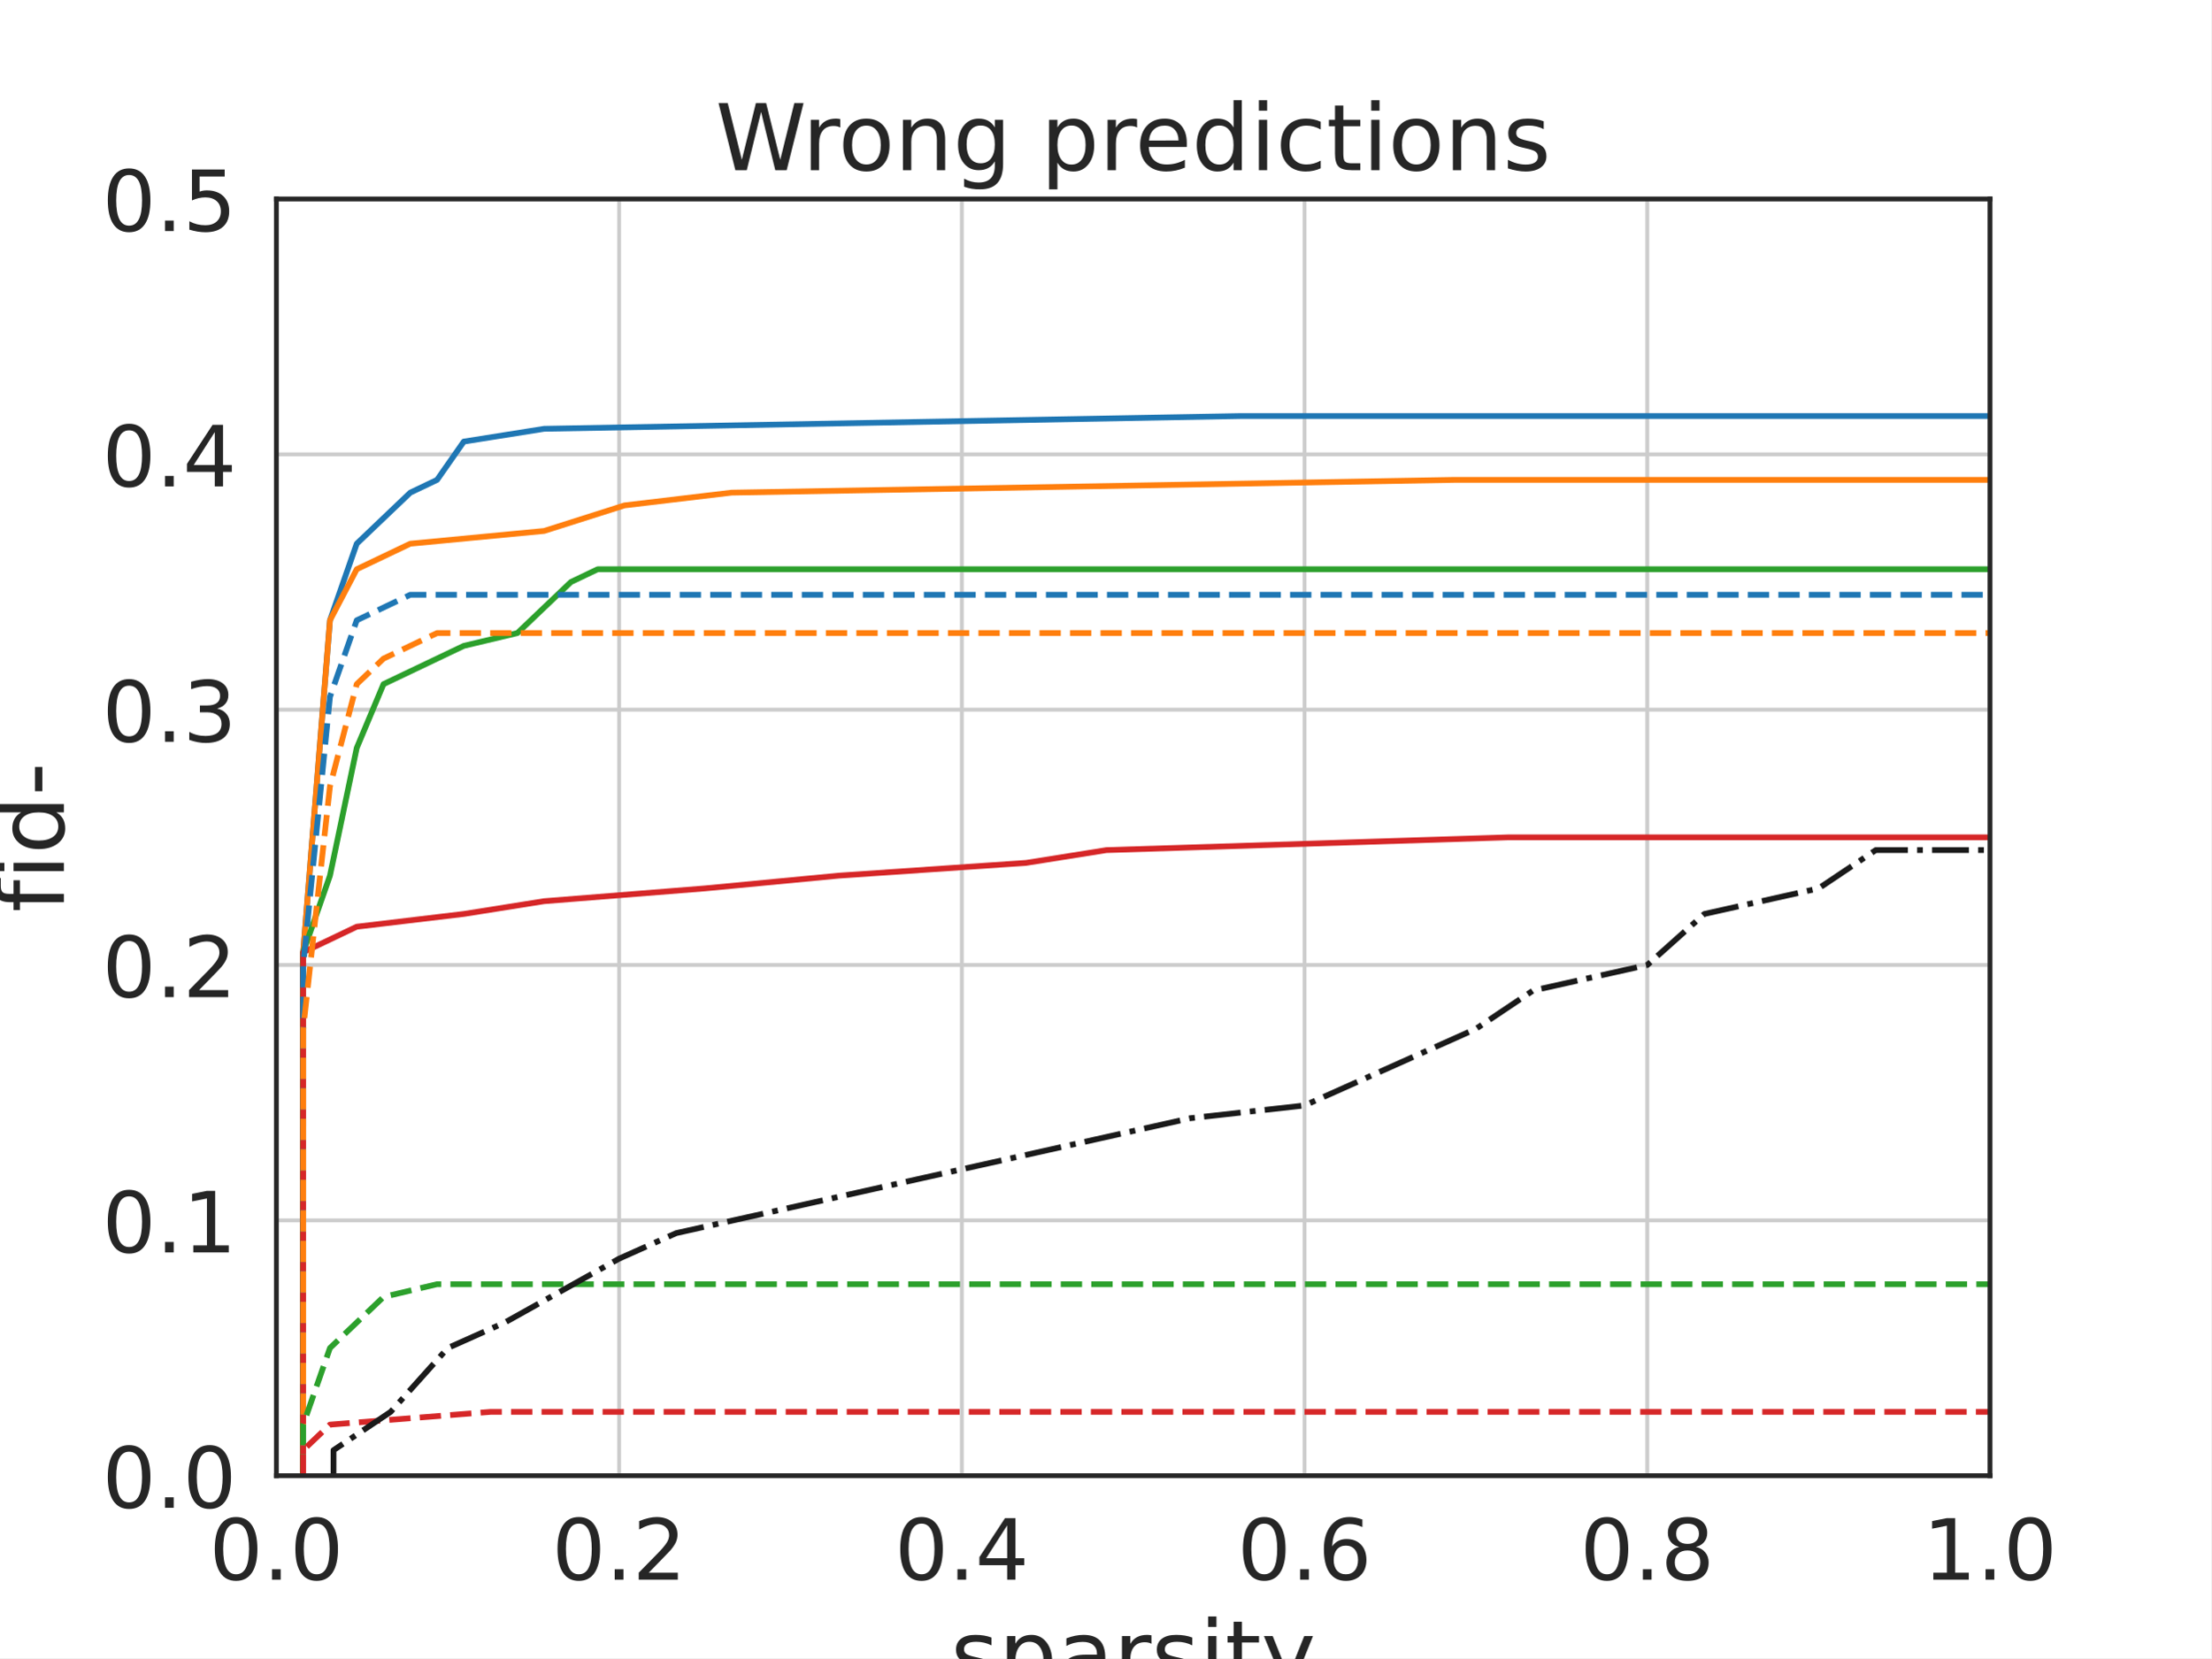
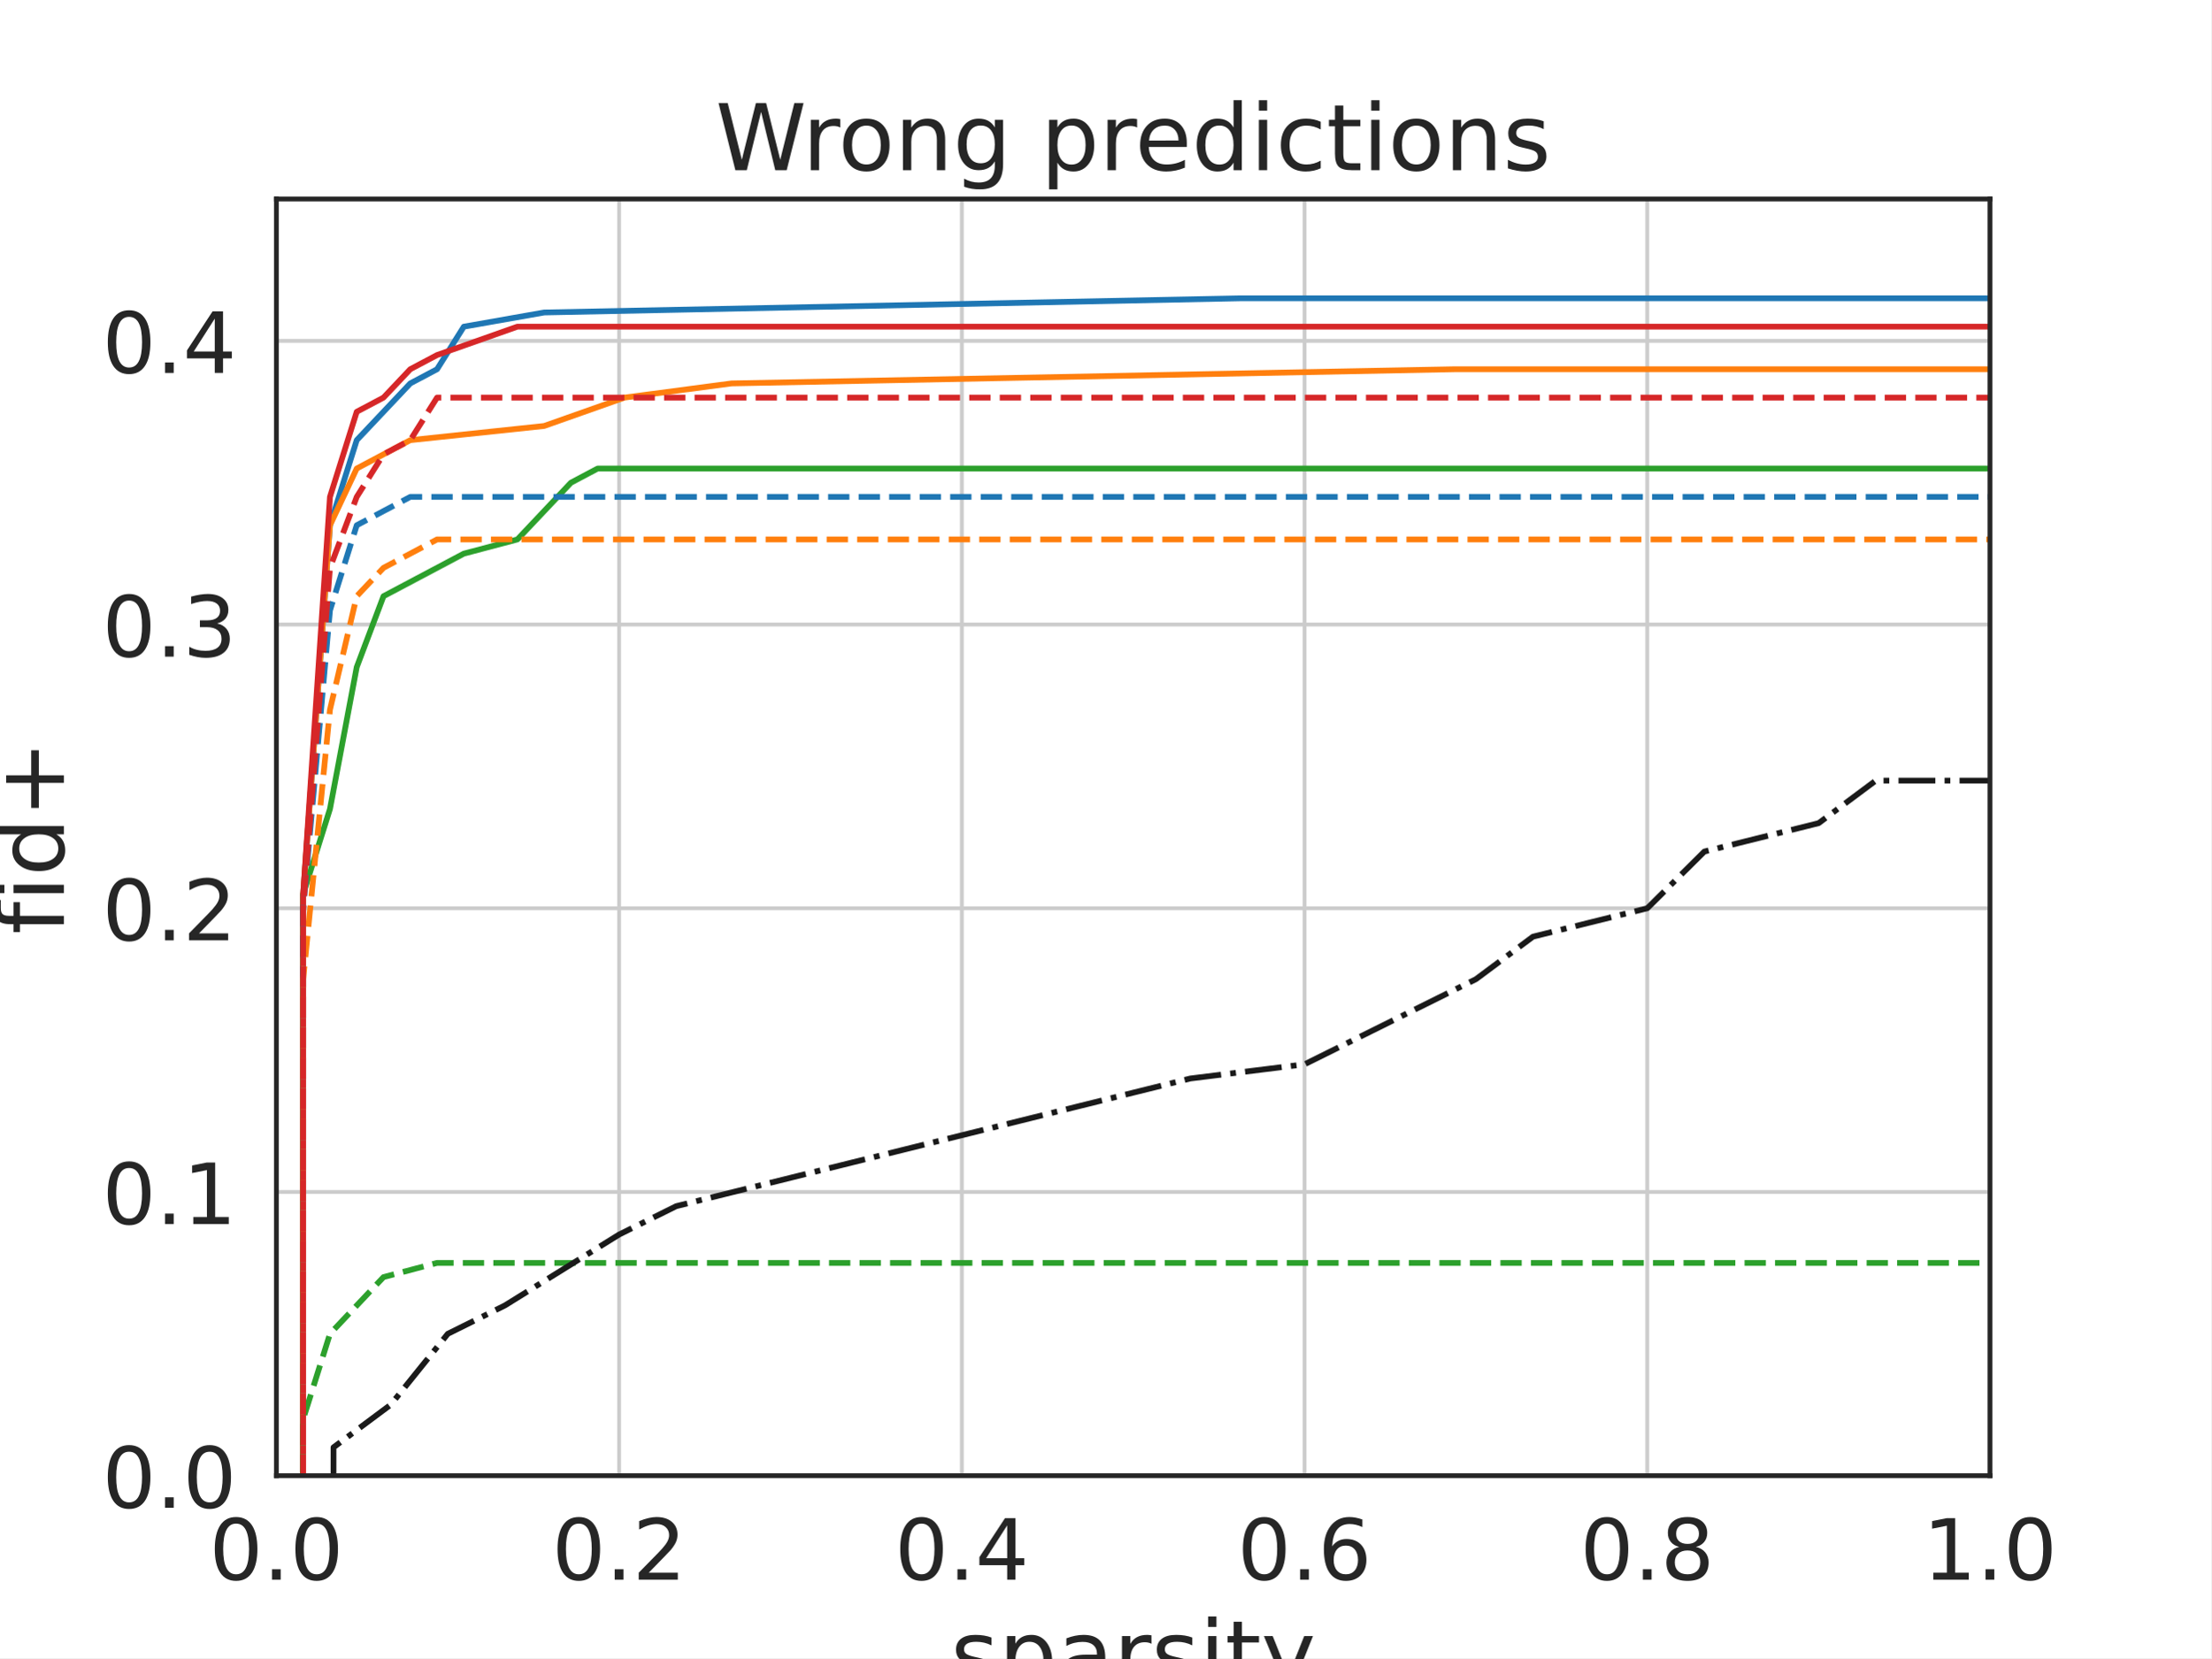
<svg xmlns="http://www.w3.org/2000/svg" xmlns:xlink="http://www.w3.org/1999/xlink" width="460.8pt" height="345.6pt" viewBox="0 0 460.8 345.6" version="1.1">
  <defs>
    <style type="text/css">*{stroke-linejoin: round; stroke-linecap: butt}</style>
  </defs>
  <g id="figure_1">
    <g id="patch_1">
      <path d="M 0 345.6  L 460.8 345.6  L 460.8 0  L 0 0  z " style="fill: #ffffff" />
    </g>
    <g id="axes_1">
      <g id="patch_2">
        <path d="M 57.6 307.584  L 414.72 307.584  L 414.72 41.472  L 57.6 41.472  z " style="fill: #ffffff" />
      </g>
      <g id="matplotlib.axis_1">
        <g id="xtick_1">
          <g id="line2d_1">
-             <path d="M 57.6 307.584  L 57.6 41.472  " clip-path="url(#p40214b664b)" style="fill: none; stroke: #cccccc; stroke-width: 0.8; stroke-linecap: round" />
+             <path d="M 57.6 307.584  L 57.6 41.472  " clip-path="url(#p3b0843b594)" style="fill: none; stroke: #cccccc; stroke-width: 0.8; stroke-linecap: round" />
          </g>
          <g id="text_1">
            <g style="fill: #262626" transform="translate(43.60525 329.2572)scale(0.176 -0.176)">
              <defs>
                <path id="DejaVuSans-30" d="M 2034 4250  Q 1547 4250 1301 3770  Q 1056 3291 1056 2328  Q 1056 1369 1301 889  Q 1547 409 2034 409  Q 2525 409 2770 889  Q 3016 1369 3016 2328  Q 3016 3291 2770 3770  Q 2525 4250 2034 4250  z M 2034 4750  Q 2819 4750 3233 4129  Q 3647 3509 3647 2328  Q 3647 1150 3233 529  Q 2819 -91 2034 -91  Q 1250 -91 836 529  Q 422 1150 422 2328  Q 422 3509 836 4129  Q 1250 4750 2034 4750  z " transform="scale(0.015625)" />
                <path id="DejaVuSans-2e" d="M 684 794  L 1344 794  L 1344 0  L 684 0  L 684 794  z " transform="scale(0.015625)" />
              </defs>
              <use xlink:href="#DejaVuSans-30" />
              <use xlink:href="#DejaVuSans-2e" x="63.623" />
              <use xlink:href="#DejaVuSans-30" x="95.41" />
            </g>
          </g>
        </g>
        <g id="xtick_2">
          <g id="line2d_2">
-             <path d="M 129.024 307.584  L 129.024 41.472  " clip-path="url(#p40214b664b)" style="fill: none; stroke: #cccccc; stroke-width: 0.8; stroke-linecap: round" />
+             <path d="M 129.024 307.584  L 129.024 41.472  " clip-path="url(#p3b0843b594)" style="fill: none; stroke: #cccccc; stroke-width: 0.8; stroke-linecap: round" />
          </g>
          <g id="text_2">
            <g style="fill: #262626" transform="translate(115.0293 329.2572)scale(0.176 -0.176)">
              <defs>
                <path id="DejaVuSans-32" d="M 1228 531  L 3431 531  L 3431 0  L 469 0  L 469 531  Q 828 903 1448 1529  Q 2069 2156 2228 2338  Q 2531 2678 2651 2914  Q 2772 3150 2772 3378  Q 2772 3750 2511 3984  Q 2250 4219 1831 4219  Q 1534 4219 1204 4116  Q 875 4013 500 3803  L 500 4441  Q 881 4594 1212 4672  Q 1544 4750 1819 4750  Q 2544 4750 2975 4387  Q 3406 4025 3406 3419  Q 3406 3131 3298 2873  Q 3191 2616 2906 2266  Q 2828 2175 2409 1742  Q 1991 1309 1228 531  z " transform="scale(0.015625)" />
              </defs>
              <use xlink:href="#DejaVuSans-30" />
              <use xlink:href="#DejaVuSans-2e" x="63.623" />
              <use xlink:href="#DejaVuSans-32" x="95.41" />
            </g>
          </g>
        </g>
        <g id="xtick_3">
          <g id="line2d_3">
-             <path d="M 200.448 307.584  L 200.448 41.472  " clip-path="url(#p40214b664b)" style="fill: none; stroke: #cccccc; stroke-width: 0.8; stroke-linecap: round" />
+             <path d="M 200.448 307.584  L 200.448 41.472  " clip-path="url(#p3b0843b594)" style="fill: none; stroke: #cccccc; stroke-width: 0.8; stroke-linecap: round" />
          </g>
          <g id="text_3">
            <g style="fill: #262626" transform="translate(186.4532 329.2572)scale(0.176 -0.176)">
              <defs>
                <path id="DejaVuSans-34" d="M 2419 4116  L 825 1625  L 2419 1625  L 2419 4116  z M 2253 4666  L 3047 4666  L 3047 1625  L 3713 1625  L 3713 1100  L 3047 1100  L 3047 0  L 2419 0  L 2419 1100  L 313 1100  L 313 1709  L 2253 4666  z " transform="scale(0.015625)" />
              </defs>
              <use xlink:href="#DejaVuSans-30" />
              <use xlink:href="#DejaVuSans-2e" x="63.623" />
              <use xlink:href="#DejaVuSans-34" x="95.41" />
            </g>
          </g>
        </g>
        <g id="xtick_4">
          <g id="line2d_4">
-             <path d="M 271.872 307.584  L 271.872 41.472  " clip-path="url(#p40214b664b)" style="fill: none; stroke: #cccccc; stroke-width: 0.8; stroke-linecap: round" />
+             <path d="M 271.872 307.584  L 271.872 41.472  " clip-path="url(#p3b0843b594)" style="fill: none; stroke: #cccccc; stroke-width: 0.8; stroke-linecap: round" />
          </g>
          <g id="text_4">
            <g style="fill: #262626" transform="translate(257.8773 329.2572)scale(0.176 -0.176)">
              <defs>
                <path id="DejaVuSans-36" d="M 2113 2584  Q 1688 2584 1439 2293  Q 1191 2003 1191 1497  Q 1191 994 1439 701  Q 1688 409 2113 409  Q 2538 409 2786 701  Q 3034 994 3034 1497  Q 3034 2003 2786 2293  Q 2538 2584 2113 2584  z M 3366 4563  L 3366 3988  Q 3128 4100 2886 4159  Q 2644 4219 2406 4219  Q 1781 4219 1451 3797  Q 1122 3375 1075 2522  Q 1259 2794 1537 2939  Q 1816 3084 2150 3084  Q 2853 3084 3261 2657  Q 3669 2231 3669 1497  Q 3669 778 3244 343  Q 2819 -91 2113 -91  Q 1303 -91 875 529  Q 447 1150 447 2328  Q 447 3434 972 4092  Q 1497 4750 2381 4750  Q 2619 4750 2861 4703  Q 3103 4656 3366 4563  z " transform="scale(0.015625)" />
              </defs>
              <use xlink:href="#DejaVuSans-30" />
              <use xlink:href="#DejaVuSans-2e" x="63.623" />
              <use xlink:href="#DejaVuSans-36" x="95.41" />
            </g>
          </g>
        </g>
        <g id="xtick_5">
          <g id="line2d_5">
-             <path d="M 343.296 307.584  L 343.296 41.472  " clip-path="url(#p40214b664b)" style="fill: none; stroke: #cccccc; stroke-width: 0.8; stroke-linecap: round" />
+             <path d="M 343.296 307.584  L 343.296 41.472  " clip-path="url(#p3b0843b594)" style="fill: none; stroke: #cccccc; stroke-width: 0.8; stroke-linecap: round" />
          </g>
          <g id="text_5">
            <g style="fill: #262626" transform="translate(329.3012 329.2572)scale(0.176 -0.176)">
              <defs>
                <path id="DejaVuSans-38" d="M 2034 2216  Q 1584 2216 1326 1975  Q 1069 1734 1069 1313  Q 1069 891 1326 650  Q 1584 409 2034 409  Q 2484 409 2743 651  Q 3003 894 3003 1313  Q 3003 1734 2745 1975  Q 2488 2216 2034 2216  z M 1403 2484  Q 997 2584 770 2862  Q 544 3141 544 3541  Q 544 4100 942 4425  Q 1341 4750 2034 4750  Q 2731 4750 3128 4425  Q 3525 4100 3525 3541  Q 3525 3141 3298 2862  Q 3072 2584 2669 2484  Q 3125 2378 3379 2068  Q 3634 1759 3634 1313  Q 3634 634 3220 271  Q 2806 -91 2034 -91  Q 1263 -91 848 271  Q 434 634 434 1313  Q 434 1759 690 2068  Q 947 2378 1403 2484  z M 1172 3481  Q 1172 3119 1398 2916  Q 1625 2713 2034 2713  Q 2441 2713 2670 2916  Q 2900 3119 2900 3481  Q 2900 3844 2670 4047  Q 2441 4250 2034 4250  Q 1625 4250 1398 4047  Q 1172 3844 1172 3481  z " transform="scale(0.015625)" />
              </defs>
              <use xlink:href="#DejaVuSans-30" />
              <use xlink:href="#DejaVuSans-2e" x="63.623" />
              <use xlink:href="#DejaVuSans-38" x="95.41" />
            </g>
          </g>
        </g>
        <g id="xtick_6">
          <g id="line2d_6">
-             <path d="M 414.72 307.584  L 414.72 41.472  " clip-path="url(#p40214b664b)" style="fill: none; stroke: #cccccc; stroke-width: 0.8; stroke-linecap: round" />
+             <path d="M 414.72 307.584  L 414.72 41.472  " clip-path="url(#p3b0843b594)" style="fill: none; stroke: #cccccc; stroke-width: 0.8; stroke-linecap: round" />
          </g>
          <g id="text_6">
            <g style="fill: #262626" transform="translate(400.7253 329.2572)scale(0.176 -0.176)">
              <defs>
                <path id="DejaVuSans-31" d="M 794 531  L 1825 531  L 1825 4091  L 703 3866  L 703 4441  L 1819 4666  L 2450 4666  L 2450 531  L 3481 531  L 3481 0  L 794 0  L 794 531  z " transform="scale(0.015625)" />
              </defs>
              <use xlink:href="#DejaVuSans-31" />
              <use xlink:href="#DejaVuSans-2e" x="63.623" />
              <use xlink:href="#DejaVuSans-30" x="95.41" />
            </g>
          </g>
        </g>
        <g id="text_7">
          <g style="fill: #262626" transform="translate(198.1215 351.5065)scale(0.192 -0.192)">
            <defs>
              <path id="DejaVuSans-73" d="M 2834 3397  L 2834 2853  Q 2591 2978 2328 3040  Q 2066 3103 1784 3103  Q 1356 3103 1142 2972  Q 928 2841 928 2578  Q 928 2378 1081 2264  Q 1234 2150 1697 2047  L 1894 2003  Q 2506 1872 2764 1633  Q 3022 1394 3022 966  Q 3022 478 2636 193  Q 2250 -91 1575 -91  Q 1294 -91 989 -36  Q 684 19 347 128  L 347 722  Q 666 556 975 473  Q 1284 391 1588 391  Q 1994 391 2212 530  Q 2431 669 2431 922  Q 2431 1156 2273 1281  Q 2116 1406 1581 1522  L 1381 1569  Q 847 1681 609 1914  Q 372 2147 372 2553  Q 372 3047 722 3315  Q 1072 3584 1716 3584  Q 2034 3584 2315 3537  Q 2597 3491 2834 3397  z " transform="scale(0.015625)" />
              <path id="DejaVuSans-70" d="M 1159 525  L 1159 -1331  L 581 -1331  L 581 3500  L 1159 3500  L 1159 2969  Q 1341 3281 1617 3432  Q 1894 3584 2278 3584  Q 2916 3584 3314 3078  Q 3713 2572 3713 1747  Q 3713 922 3314 415  Q 2916 -91 2278 -91  Q 1894 -91 1617 61  Q 1341 213 1159 525  z M 3116 1747  Q 3116 2381 2855 2742  Q 2594 3103 2138 3103  Q 1681 3103 1420 2742  Q 1159 2381 1159 1747  Q 1159 1113 1420 752  Q 1681 391 2138 391  Q 2594 391 2855 752  Q 3116 1113 3116 1747  z " transform="scale(0.015625)" />
              <path id="DejaVuSans-61" d="M 2194 1759  Q 1497 1759 1228 1600  Q 959 1441 959 1056  Q 959 750 1161 570  Q 1363 391 1709 391  Q 2188 391 2477 730  Q 2766 1069 2766 1631  L 2766 1759  L 2194 1759  z M 3341 1997  L 3341 0  L 2766 0  L 2766 531  Q 2569 213 2275 61  Q 1981 -91 1556 -91  Q 1019 -91 701 211  Q 384 513 384 1019  Q 384 1609 779 1909  Q 1175 2209 1959 2209  L 2766 2209  L 2766 2266  Q 2766 2663 2505 2880  Q 2244 3097 1772 3097  Q 1472 3097 1187 3025  Q 903 2953 641 2809  L 641 3341  Q 956 3463 1253 3523  Q 1550 3584 1831 3584  Q 2591 3584 2966 3190  Q 3341 2797 3341 1997  z " transform="scale(0.015625)" />
              <path id="DejaVuSans-72" d="M 2631 2963  Q 2534 3019 2420 3045  Q 2306 3072 2169 3072  Q 1681 3072 1420 2755  Q 1159 2438 1159 1844  L 1159 0  L 581 0  L 581 3500  L 1159 3500  L 1159 2956  Q 1341 3275 1631 3429  Q 1922 3584 2338 3584  Q 2397 3584 2469 3576  Q 2541 3569 2628 3553  L 2631 2963  z " transform="scale(0.015625)" />
              <path id="DejaVuSans-69" d="M 603 3500  L 1178 3500  L 1178 0  L 603 0  L 603 3500  z M 603 4863  L 1178 4863  L 1178 4134  L 603 4134  L 603 4863  z " transform="scale(0.015625)" />
              <path id="DejaVuSans-74" d="M 1172 4494  L 1172 3500  L 2356 3500  L 2356 3053  L 1172 3053  L 1172 1153  Q 1172 725 1289 603  Q 1406 481 1766 481  L 2356 481  L 2356 0  L 1766 0  Q 1100 0 847 248  Q 594 497 594 1153  L 594 3053  L 172 3053  L 172 3500  L 594 3500  L 594 4494  L 1172 4494  z " transform="scale(0.015625)" />
              <path id="DejaVuSans-79" d="M 2059 -325  Q 1816 -950 1584 -1140  Q 1353 -1331 966 -1331  L 506 -1331  L 506 -850  L 844 -850  Q 1081 -850 1212 -737  Q 1344 -625 1503 -206  L 1606 56  L 191 3500  L 800 3500  L 1894 763  L 2988 3500  L 3597 3500  L 2059 -325  z " transform="scale(0.015625)" />
            </defs>
            <use xlink:href="#DejaVuSans-73" />
            <use xlink:href="#DejaVuSans-70" x="52.1" />
            <use xlink:href="#DejaVuSans-61" x="115.576" />
            <use xlink:href="#DejaVuSans-72" x="176.855" />
            <use xlink:href="#DejaVuSans-73" x="217.969" />
            <use xlink:href="#DejaVuSans-69" x="270.068" />
            <use xlink:href="#DejaVuSans-74" x="297.852" />
            <use xlink:href="#DejaVuSans-79" x="337.061" />
          </g>
        </g>
      </g>
      <g id="matplotlib.axis_2">
        <g id="ytick_1">
          <g id="line2d_7">
-             <path d="M 57.6 307.584  L 414.72 307.584  " clip-path="url(#p40214b664b)" style="fill: none; stroke: #cccccc; stroke-width: 0.8; stroke-linecap: round" />
+             <path d="M 57.6 307.584  L 414.72 307.584  " clip-path="url(#p3b0843b594)" style="fill: none; stroke: #cccccc; stroke-width: 0.8; stroke-linecap: round" />
          </g>
          <g id="text_8">
            <g style="fill: #262626" transform="translate(21.3105 314.2706)scale(0.176 -0.176)">
              <use xlink:href="#DejaVuSans-30" />
              <use xlink:href="#DejaVuSans-2e" x="63.623" />
              <use xlink:href="#DejaVuSans-30" x="95.41" />
            </g>
          </g>
        </g>
        <g id="ytick_2">
          <g id="line2d_8">
-             <path d="M 57.6 254.362  L 414.72 254.362  " clip-path="url(#p40214b664b)" style="fill: none; stroke: #cccccc; stroke-width: 0.8; stroke-linecap: round" />
+             <path d="M 57.6 248.448  L 414.72 248.448  " clip-path="url(#p3b0843b594)" style="fill: none; stroke: #cccccc; stroke-width: 0.8; stroke-linecap: round" />
          </g>
          <g id="text_9">
-             <g style="fill: #262626" transform="translate(21.3105 261.0482)scale(0.176 -0.176)">
+             <g style="fill: #262626" transform="translate(21.3105 255.1346)scale(0.176 -0.176)">
              <use xlink:href="#DejaVuSans-30" />
              <use xlink:href="#DejaVuSans-2e" x="63.623" />
              <use xlink:href="#DejaVuSans-31" x="95.41" />
            </g>
          </g>
        </g>
        <g id="ytick_3">
          <g id="line2d_9">
-             <path d="M 57.6 201.139  L 414.72 201.139  " clip-path="url(#p40214b664b)" style="fill: none; stroke: #cccccc; stroke-width: 0.8; stroke-linecap: round" />
+             <path d="M 57.6 189.312  L 414.72 189.312  " clip-path="url(#p3b0843b594)" style="fill: none; stroke: #cccccc; stroke-width: 0.8; stroke-linecap: round" />
          </g>
          <g id="text_10">
-             <g style="fill: #262626" transform="translate(21.3105 207.8258)scale(0.176 -0.176)">
+             <g style="fill: #262626" transform="translate(21.3105 195.9986)scale(0.176 -0.176)">
              <use xlink:href="#DejaVuSans-30" />
              <use xlink:href="#DejaVuSans-2e" x="63.623" />
              <use xlink:href="#DejaVuSans-32" x="95.41" />
            </g>
          </g>
        </g>
        <g id="ytick_4">
          <g id="line2d_10">
-             <path d="M 57.6 147.917  L 414.72 147.917  " clip-path="url(#p40214b664b)" style="fill: none; stroke: #cccccc; stroke-width: 0.8; stroke-linecap: round" />
+             <path d="M 57.6 130.176  L 414.72 130.176  " clip-path="url(#p3b0843b594)" style="fill: none; stroke: #cccccc; stroke-width: 0.8; stroke-linecap: round" />
          </g>
          <g id="text_11">
-             <g style="fill: #262626" transform="translate(21.3105 154.6034)scale(0.176 -0.176)">
+             <g style="fill: #262626" transform="translate(21.3105 136.8626)scale(0.176 -0.176)">
              <defs>
                <path id="DejaVuSans-33" d="M 2597 2516  Q 3050 2419 3304 2112  Q 3559 1806 3559 1356  Q 3559 666 3084 287  Q 2609 -91 1734 -91  Q 1441 -91 1130 -33  Q 819 25 488 141  L 488 750  Q 750 597 1062 519  Q 1375 441 1716 441  Q 2309 441 2620 675  Q 2931 909 2931 1356  Q 2931 1769 2642 2001  Q 2353 2234 1838 2234  L 1294 2234  L 1294 2753  L 1863 2753  Q 2328 2753 2575 2939  Q 2822 3125 2822 3475  Q 2822 3834 2567 4026  Q 2313 4219 1838 4219  Q 1578 4219 1281 4162  Q 984 4106 628 3988  L 628 4550  Q 988 4650 1302 4700  Q 1616 4750 1894 4750  Q 2613 4750 3031 4423  Q 3450 4097 3450 3541  Q 3450 3153 3228 2886  Q 3006 2619 2597 2516  z " transform="scale(0.015625)" />
              </defs>
              <use xlink:href="#DejaVuSans-30" />
              <use xlink:href="#DejaVuSans-2e" x="63.623" />
              <use xlink:href="#DejaVuSans-33" x="95.41" />
            </g>
          </g>
        </g>
        <g id="ytick_5">
          <g id="line2d_11">
-             <path d="M 57.6 94.694  L 414.72 94.694  " clip-path="url(#p40214b664b)" style="fill: none; stroke: #cccccc; stroke-width: 0.8; stroke-linecap: round" />
+             <path d="M 57.6 71.04  L 414.72 71.04  " clip-path="url(#p3b0843b594)" style="fill: none; stroke: #cccccc; stroke-width: 0.8; stroke-linecap: round" />
          </g>
          <g id="text_12">
-             <g style="fill: #262626" transform="translate(21.3105 101.381)scale(0.176 -0.176)">
+             <g style="fill: #262626" transform="translate(21.3105 77.72662)scale(0.176 -0.176)">
              <use xlink:href="#DejaVuSans-30" />
              <use xlink:href="#DejaVuSans-2e" x="63.623" />
              <use xlink:href="#DejaVuSans-34" x="95.41" />
            </g>
          </g>
        </g>
-         <g id="ytick_6">
-           <g id="line2d_12">
-             <path d="M 57.6 41.472  L 414.72 41.472  " clip-path="url(#p40214b664b)" style="fill: none; stroke: #cccccc; stroke-width: 0.8; stroke-linecap: round" />
-           </g>
-           <g id="text_13">
-             <g style="fill: #262626" transform="translate(21.3105 48.15863)scale(0.176 -0.176)">
-               <defs>
-                 <path id="DejaVuSans-35" d="M 691 4666  L 3169 4666  L 3169 4134  L 1269 4134  L 1269 2991  Q 1406 3038 1543 3061  Q 1681 3084 1819 3084  Q 2600 3084 3056 2656  Q 3513 2228 3513 1497  Q 3513 744 3044 326  Q 2575 -91 1722 -91  Q 1428 -91 1123 -41  Q 819 9 494 109  L 494 744  Q 775 591 1075 516  Q 1375 441 1709 441  Q 2250 441 2565 725  Q 2881 1009 2881 1497  Q 2881 1984 2565 2268  Q 2250 2553 1709 2553  Q 1456 2553 1204 2497  Q 953 2441 691 2322  L 691 4666  z " transform="scale(0.015625)" />
-               </defs>
-               <use xlink:href="#DejaVuSans-30" />
-               <use xlink:href="#DejaVuSans-2e" x="63.623" />
-               <use xlink:href="#DejaVuSans-35" x="95.41" />
-             </g>
-           </g>
-         </g>
-         <g id="text_14">
-           <g style="fill: #262626" transform="translate(13.3175 190.1325)rotate(-90)scale(0.192 -0.192)">
+         <g id="text_13">
+           <g style="fill: #262626" transform="translate(13.3175 194.7135)rotate(-90)scale(0.192 -0.192)">
            <defs>
              <path id="DejaVuSans-66" d="M 2375 4863  L 2375 4384  L 1825 4384  Q 1516 4384 1395 4259  Q 1275 4134 1275 3809  L 1275 3500  L 2222 3500  L 2222 3053  L 1275 3053  L 1275 0  L 697 0  L 697 3053  L 147 3053  L 147 3500  L 697 3500  L 697 3744  Q 697 4328 969 4595  Q 1241 4863 1831 4863  L 2375 4863  z " transform="scale(0.015625)" />
              <path id="DejaVuSans-64" d="M 2906 2969  L 2906 4863  L 3481 4863  L 3481 0  L 2906 0  L 2906 525  Q 2725 213 2448 61  Q 2172 -91 1784 -91  Q 1150 -91 751 415  Q 353 922 353 1747  Q 353 2572 751 3078  Q 1150 3584 1784 3584  Q 2172 3584 2448 3432  Q 2725 3281 2906 2969  z M 947 1747  Q 947 1113 1208 752  Q 1469 391 1925 391  Q 2381 391 2643 752  Q 2906 1113 2906 1747  Q 2906 2381 2643 2742  Q 2381 3103 1925 3103  Q 1469 3103 1208 2742  Q 947 2381 947 1747  z " transform="scale(0.015625)" />
-               <path id="DejaVuSans-2d" d="M 313 2009  L 1997 2009  L 1997 1497  L 313 1497  L 313 2009  z " transform="scale(0.015625)" />
+               <path id="DejaVuSans-2b" d="M 2944 4013  L 2944 2272  L 4684 2272  L 4684 1741  L 2944 1741  L 2944 0  L 2419 0  L 2419 1741  L 678 1741  L 678 2272  L 2419 2272  L 2419 4013  L 2944 4013  z " transform="scale(0.015625)" />
            </defs>
            <use xlink:href="#DejaVuSans-66" />
            <use xlink:href="#DejaVuSans-69" x="35.205" />
            <use xlink:href="#DejaVuSans-64" x="62.988" />
-             <use xlink:href="#DejaVuSans-2d" x="126.465" />
-           </g>
-         </g>
+             <use xlink:href="#DejaVuSans-2b" x="126.465" />
+           </g>
+         </g>
+       </g>
+       <g id="line2d_12">
+         <path d="M 63.176 307.584  L 63.18 186.355  L 68.76 109.478  L 74.34 91.738  L 85.5 79.91  L 91.08 76.954  L 96.66 68.083  L 113.4 65.126  L 258.48 62.17  L 414.72 62.17  " clip-path="url(#p3b0843b594)" style="fill: none; stroke: #1f77b4; stroke-width: 1.2; stroke-linecap: round" />
      </g>
      <g id="line2d_13">
-         <path d="M 63.176 307.584  L 63.18 198.478  L 68.76 129.289  L 74.34 113.322  L 85.5 102.678  L 91.08 100.017  L 96.66 92.033  L 113.4 89.372  L 258.48 86.711  L 414.72 86.711  " clip-path="url(#p40214b664b)" style="fill: none; stroke: #1f77b4; stroke-width: 1.2; stroke-linecap: round" />
+         <path d="M 63.176 307.584  L 63.18 186.355  L 68.76 109.478  L 74.34 97.651  L 79.92 94.694  L 85.5 91.738  L 113.4 88.781  L 130.14 82.867  L 152.46 79.91  L 303.12 76.954  L 414.72 76.954  " clip-path="url(#p3b0843b594)" style="fill: none; stroke: #ff7f0e; stroke-width: 1.2; stroke-linecap: round" />
      </g>
      <g id="line2d_14">
-         <path d="M 63.176 307.584  L 63.18 198.478  L 68.76 129.289  L 74.34 118.644  L 79.92 115.983  L 85.5 113.322  L 113.4 110.661  L 130.14 105.339  L 152.46 102.678  L 303.12 100.017  L 414.72 100.017  " clip-path="url(#p40214b664b)" style="fill: none; stroke: #ff7f0e; stroke-width: 1.2; stroke-linecap: round" />
+         <path d="M 63.176 307.584  L 63.18 186.355  L 68.76 168.614  L 74.34 139.046  L 79.92 124.262  L 85.5 121.306  L 91.08 118.349  L 96.66 115.392  L 107.82 112.435  L 113.4 106.522  L 118.98 100.608  L 124.56 97.651  L 414.72 97.651  " clip-path="url(#p3b0843b594)" style="fill: none; stroke: #2ca02c; stroke-width: 1.2; stroke-linecap: round" />
      </g>
      <g id="line2d_15">
-         <path d="M 63.176 307.584  L 63.18 198.478  L 68.76 182.511  L 74.34 155.9  L 79.92 142.595  L 85.5 139.933  L 91.08 137.272  L 96.66 134.611  L 107.82 131.95  L 113.4 126.628  L 118.98 121.306  L 124.56 118.644  L 414.72 118.644  " clip-path="url(#p40214b664b)" style="fill: none; stroke: #2ca02c; stroke-width: 1.2; stroke-linecap: round" />
+         <path d="M 63.176 307.584  L 63.18 186.355  L 68.76 103.565  L 74.34 85.824  L 79.92 82.867  L 85.5 76.954  L 91.08 73.997  L 107.82 68.083  L 414.72 68.083  " clip-path="url(#p3b0843b594)" style="fill: none; stroke: #d62728; stroke-width: 1.2; stroke-linecap: round" />
      </g>
      <g id="line2d_16">
-         <path d="M 63.176 307.584  L 63.18 198.478  L 68.76 195.817  L 74.34 193.156  L 96.66 190.495  L 113.4 187.834  L 146.88 185.172  L 174.78 182.511  L 213.84 179.85  L 230.58 177.189  L 314.28 174.528  L 414.72 174.528  " clip-path="url(#p40214b664b)" style="fill: none; stroke: #d62728; stroke-width: 1.2; stroke-linecap: round" />
+         <path d="M 63.176 307.584  L 63.18 189.312  L 68.76 127.219  L 74.34 109.478  L 79.92 106.522  L 85.5 103.565  L 414.72 103.565  " clip-path="url(#p3b0843b594)" style="fill: none; stroke-dasharray: 4.44,1.92; stroke-dashoffset: 0; stroke: #1f77b4; stroke-width: 1.2" />
      </g>
      <g id="line2d_17">
-         <path d="M 63.176 307.584  L 63.18 201.139  L 68.76 145.256  L 74.34 129.289  L 79.92 126.628  L 85.5 123.967  L 414.72 123.967  " clip-path="url(#p40214b664b)" style="fill: none; stroke-dasharray: 4.44,1.92; stroke-dashoffset: 0; stroke: #1f77b4; stroke-width: 1.2" />
+         <path d="M 63.176 307.584  L 63.18 204.096  L 68.76 147.917  L 74.34 124.262  L 79.92 118.349  L 91.08 112.435  L 414.72 112.435  " clip-path="url(#p3b0843b594)" style="fill: none; stroke-dasharray: 4.44,1.92; stroke-dashoffset: 0; stroke: #ff7f0e; stroke-width: 1.2" />
      </g>
      <g id="line2d_18">
-         <path d="M 63.176 307.584  L 63.18 214.445  L 68.76 163.884  L 74.34 142.595  L 79.92 137.272  L 91.08 131.95  L 414.72 131.95  " clip-path="url(#p40214b664b)" style="fill: none; stroke-dasharray: 4.44,1.92; stroke-dashoffset: 0; stroke: #ff7f0e; stroke-width: 1.2" />
+         <path d="M 63.176 307.584  L 63.18 295.757  L 68.76 278.016  L 79.92 266.189  L 91.08 263.232  L 414.72 263.232  " clip-path="url(#p3b0843b594)" style="fill: none; stroke-dasharray: 4.44,1.92; stroke-dashoffset: 0; stroke: #2ca02c; stroke-width: 1.2" />
      </g>
      <g id="line2d_19">
-         <path d="M 63.176 307.584  L 63.18 296.94  L 68.76 280.973  L 79.92 270.328  L 91.08 267.667  L 414.72 267.667  " clip-path="url(#p40214b664b)" style="fill: none; stroke-dasharray: 4.44,1.92; stroke-dashoffset: 0; stroke: #2ca02c; stroke-width: 1.2" />
+         <path d="M 63.176 307.584  L 63.18 189.312  L 68.76 118.349  L 74.34 103.565  L 79.92 94.694  L 85.5 91.738  L 91.08 82.867  L 414.72 82.867  " clip-path="url(#p3b0843b594)" style="fill: none; stroke-dasharray: 4.44,1.92; stroke-dashoffset: 0; stroke: #d62728; stroke-width: 1.2" />
      </g>
      <g id="line2d_20">
-         <path d="M 63.176 307.584  L 63.18 302.262  L 68.76 296.94  L 102.24 294.278  L 414.72 294.278  " clip-path="url(#p40214b664b)" style="fill: none; stroke-dasharray: 4.44,1.92; stroke-dashoffset: 0; stroke: #d62728; stroke-width: 1.2" />
-       </g>
-       <g id="line2d_21">
-         <path d="M 69.5 307.584  L 69.504 302.262  L 81.408 294.278  L 93.312 280.973  L 105.216 275.651  L 129.024 262.345  L 140.928 257.023  L 152.832 254.362  L 164.736 251.7  L 176.64 249.039  L 188.544 246.378  L 200.448 243.717  L 212.352 241.056  L 224.256 238.395  L 236.16 235.734  L 248.064 233.073  L 271.872 230.412  L 283.776 225.089  L 307.584 214.445  L 319.488 206.461  L 331.392 203.8  L 343.296 201.139  L 355.2 190.495  L 367.104 187.834  L 379.008 185.172  L 390.912 177.189  L 414.72 177.189  " clip-path="url(#p40214b664b)" style="fill: none; stroke-dasharray: 7.68,1.92,1.2,1.92; stroke-dashoffset: 0; stroke: #1a1a1a; stroke-width: 1.2" />
+         <path d="M 69.5 307.584  L 69.504 301.67  L 81.408 292.8  L 93.312 278.016  L 105.216 272.102  L 129.024 257.318  L 140.928 251.405  L 152.832 248.448  L 164.736 245.491  L 176.64 242.534  L 188.544 239.578  L 200.448 236.621  L 212.352 233.664  L 224.256 230.707  L 236.16 227.75  L 248.064 224.794  L 271.872 221.837  L 283.776 215.923  L 307.584 204.096  L 319.488 195.226  L 331.392 192.269  L 343.296 189.312  L 355.2 177.485  L 367.104 174.528  L 379.008 171.571  L 390.912 162.701  L 414.72 162.701  " clip-path="url(#p3b0843b594)" style="fill: none; stroke-dasharray: 7.68,1.92,1.2,1.92; stroke-dashoffset: 0; stroke: #1a1a1a; stroke-width: 1.2" />
      </g>
      <g id="patch_3">
        <path d="M 57.6 307.584  L 57.6 41.472  " style="fill: none; stroke: #262626; stroke-linejoin: miter; stroke-linecap: square" />
      </g>
      <g id="patch_4">
        <path d="M 414.72 307.584  L 414.72 41.472  " style="fill: none; stroke: #262626; stroke-linejoin: miter; stroke-linecap: square" />
      </g>
      <g id="patch_5">
        <path d="M 57.6 307.584  L 414.72 307.584  " style="fill: none; stroke: #262626; stroke-linejoin: miter; stroke-linecap: square" />
      </g>
      <g id="patch_6">
        <path d="M 57.6 41.472  L 414.72 41.472  " style="fill: none; stroke: #262626; stroke-linejoin: miter; stroke-linecap: square" />
      </g>
-       <g id="text_15">
+       <g id="text_14">
        <g style="fill: #262626" transform="translate(149.1045 35.472)scale(0.192 -0.192)">
          <defs>
            <path id="DejaVuSans-57" d="M 213 4666  L 850 4666  L 1831 722  L 2809 4666  L 3519 4666  L 4500 722  L 5478 4666  L 6119 4666  L 4947 0  L 4153 0  L 3169 4050  L 2175 0  L 1381 0  L 213 4666  z " transform="scale(0.015625)" />
            <path id="DejaVuSans-6f" d="M 1959 3097  Q 1497 3097 1228 2736  Q 959 2375 959 1747  Q 959 1119 1226 758  Q 1494 397 1959 397  Q 2419 397 2687 759  Q 2956 1122 2956 1747  Q 2956 2369 2687 2733  Q 2419 3097 1959 3097  z M 1959 3584  Q 2709 3584 3137 3096  Q 3566 2609 3566 1747  Q 3566 888 3137 398  Q 2709 -91 1959 -91  Q 1206 -91 779 398  Q 353 888 353 1747  Q 353 2609 779 3096  Q 1206 3584 1959 3584  z " transform="scale(0.015625)" />
            <path id="DejaVuSans-6e" d="M 3513 2113  L 3513 0  L 2938 0  L 2938 2094  Q 2938 2591 2744 2837  Q 2550 3084 2163 3084  Q 1697 3084 1428 2787  Q 1159 2491 1159 1978  L 1159 0  L 581 0  L 581 3500  L 1159 3500  L 1159 2956  Q 1366 3272 1645 3428  Q 1925 3584 2291 3584  Q 2894 3584 3203 3211  Q 3513 2838 3513 2113  z " transform="scale(0.015625)" />
            <path id="DejaVuSans-67" d="M 2906 1791  Q 2906 2416 2648 2759  Q 2391 3103 1925 3103  Q 1463 3103 1205 2759  Q 947 2416 947 1791  Q 947 1169 1205 825  Q 1463 481 1925 481  Q 2391 481 2648 825  Q 2906 1169 2906 1791  z M 3481 434  Q 3481 -459 3084 -895  Q 2688 -1331 1869 -1331  Q 1566 -1331 1297 -1286  Q 1028 -1241 775 -1147  L 775 -588  Q 1028 -725 1275 -790  Q 1522 -856 1778 -856  Q 2344 -856 2625 -561  Q 2906 -266 2906 331  L 2906 616  Q 2728 306 2450 153  Q 2172 0 1784 0  Q 1141 0 747 490  Q 353 981 353 1791  Q 353 2603 747 3093  Q 1141 3584 1784 3584  Q 2172 3584 2450 3431  Q 2728 3278 2906 2969  L 2906 3500  L 3481 3500  L 3481 434  z " transform="scale(0.015625)" />
            <path id="DejaVuSans-20" transform="scale(0.015625)" />
            <path id="DejaVuSans-65" d="M 3597 1894  L 3597 1613  L 953 1613  Q 991 1019 1311 708  Q 1631 397 2203 397  Q 2534 397 2845 478  Q 3156 559 3463 722  L 3463 178  Q 3153 47 2828 -22  Q 2503 -91 2169 -91  Q 1331 -91 842 396  Q 353 884 353 1716  Q 353 2575 817 3079  Q 1281 3584 2069 3584  Q 2775 3584 3186 3129  Q 3597 2675 3597 1894  z M 3022 2063  Q 3016 2534 2758 2815  Q 2500 3097 2075 3097  Q 1594 3097 1305 2825  Q 1016 2553 972 2059  L 3022 2063  z " transform="scale(0.015625)" />
            <path id="DejaVuSans-63" d="M 3122 3366  L 3122 2828  Q 2878 2963 2633 3030  Q 2388 3097 2138 3097  Q 1578 3097 1268 2742  Q 959 2388 959 1747  Q 959 1106 1268 751  Q 1578 397 2138 397  Q 2388 397 2633 464  Q 2878 531 3122 666  L 3122 134  Q 2881 22 2623 -34  Q 2366 -91 2075 -91  Q 1284 -91 818 406  Q 353 903 353 1747  Q 353 2603 823 3093  Q 1294 3584 2113 3584  Q 2378 3584 2631 3529  Q 2884 3475 3122 3366  z " transform="scale(0.015625)" />
          </defs>
          <use xlink:href="#DejaVuSans-57" />
          <use xlink:href="#DejaVuSans-72" x="94.377" />
          <use xlink:href="#DejaVuSans-6f" x="133.24" />
          <use xlink:href="#DejaVuSans-6e" x="194.422" />
          <use xlink:href="#DejaVuSans-67" x="257.801" />
          <use xlink:href="#DejaVuSans-20" x="321.277" />
          <use xlink:href="#DejaVuSans-70" x="353.064" />
          <use xlink:href="#DejaVuSans-72" x="416.541" />
          <use xlink:href="#DejaVuSans-65" x="455.404" />
          <use xlink:href="#DejaVuSans-64" x="516.928" />
          <use xlink:href="#DejaVuSans-69" x="580.404" />
          <use xlink:href="#DejaVuSans-63" x="608.188" />
          <use xlink:href="#DejaVuSans-74" x="663.168" />
          <use xlink:href="#DejaVuSans-69" x="702.377" />
          <use xlink:href="#DejaVuSans-6f" x="730.16" />
          <use xlink:href="#DejaVuSans-6e" x="791.342" />
          <use xlink:href="#DejaVuSans-73" x="854.721" />
        </g>
      </g>
    </g>
  </g>
  <defs>
-     <clipPath id="p40214b664b">
+     <clipPath id="p3b0843b594">
      <rect x="57.6" y="41.472" width="357.12" height="266.112" />
    </clipPath>
  </defs>
</svg>
